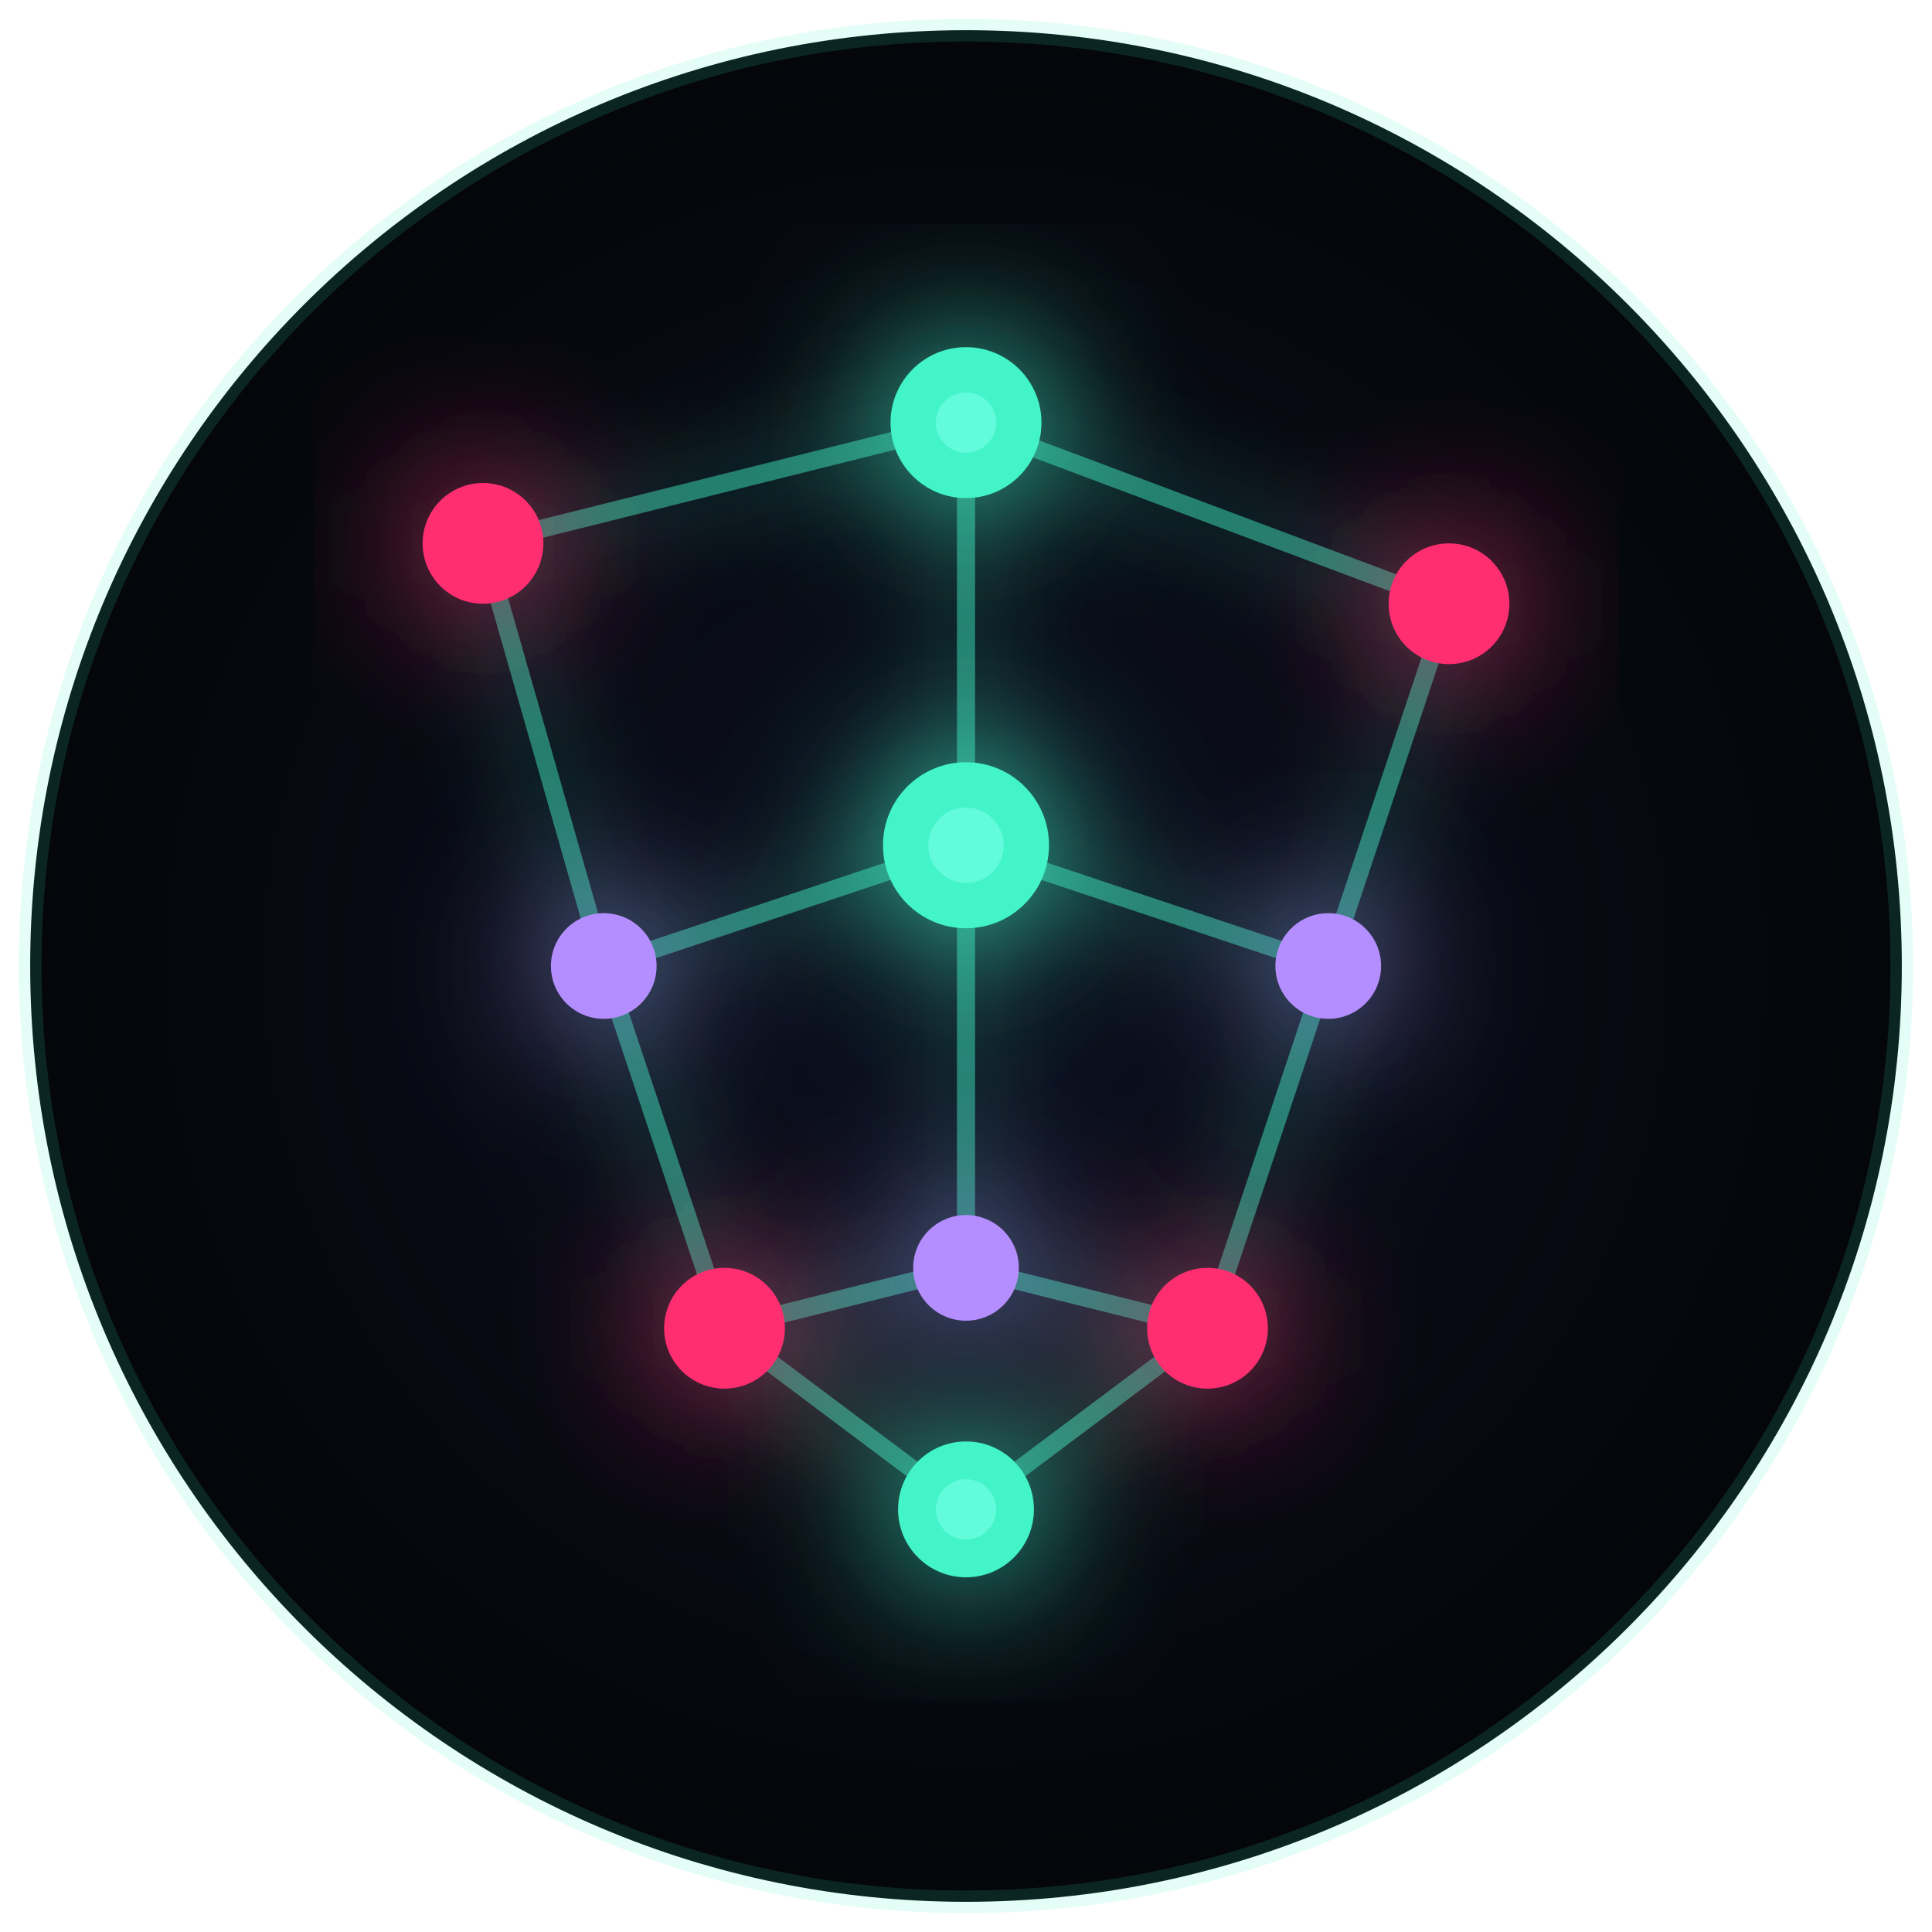
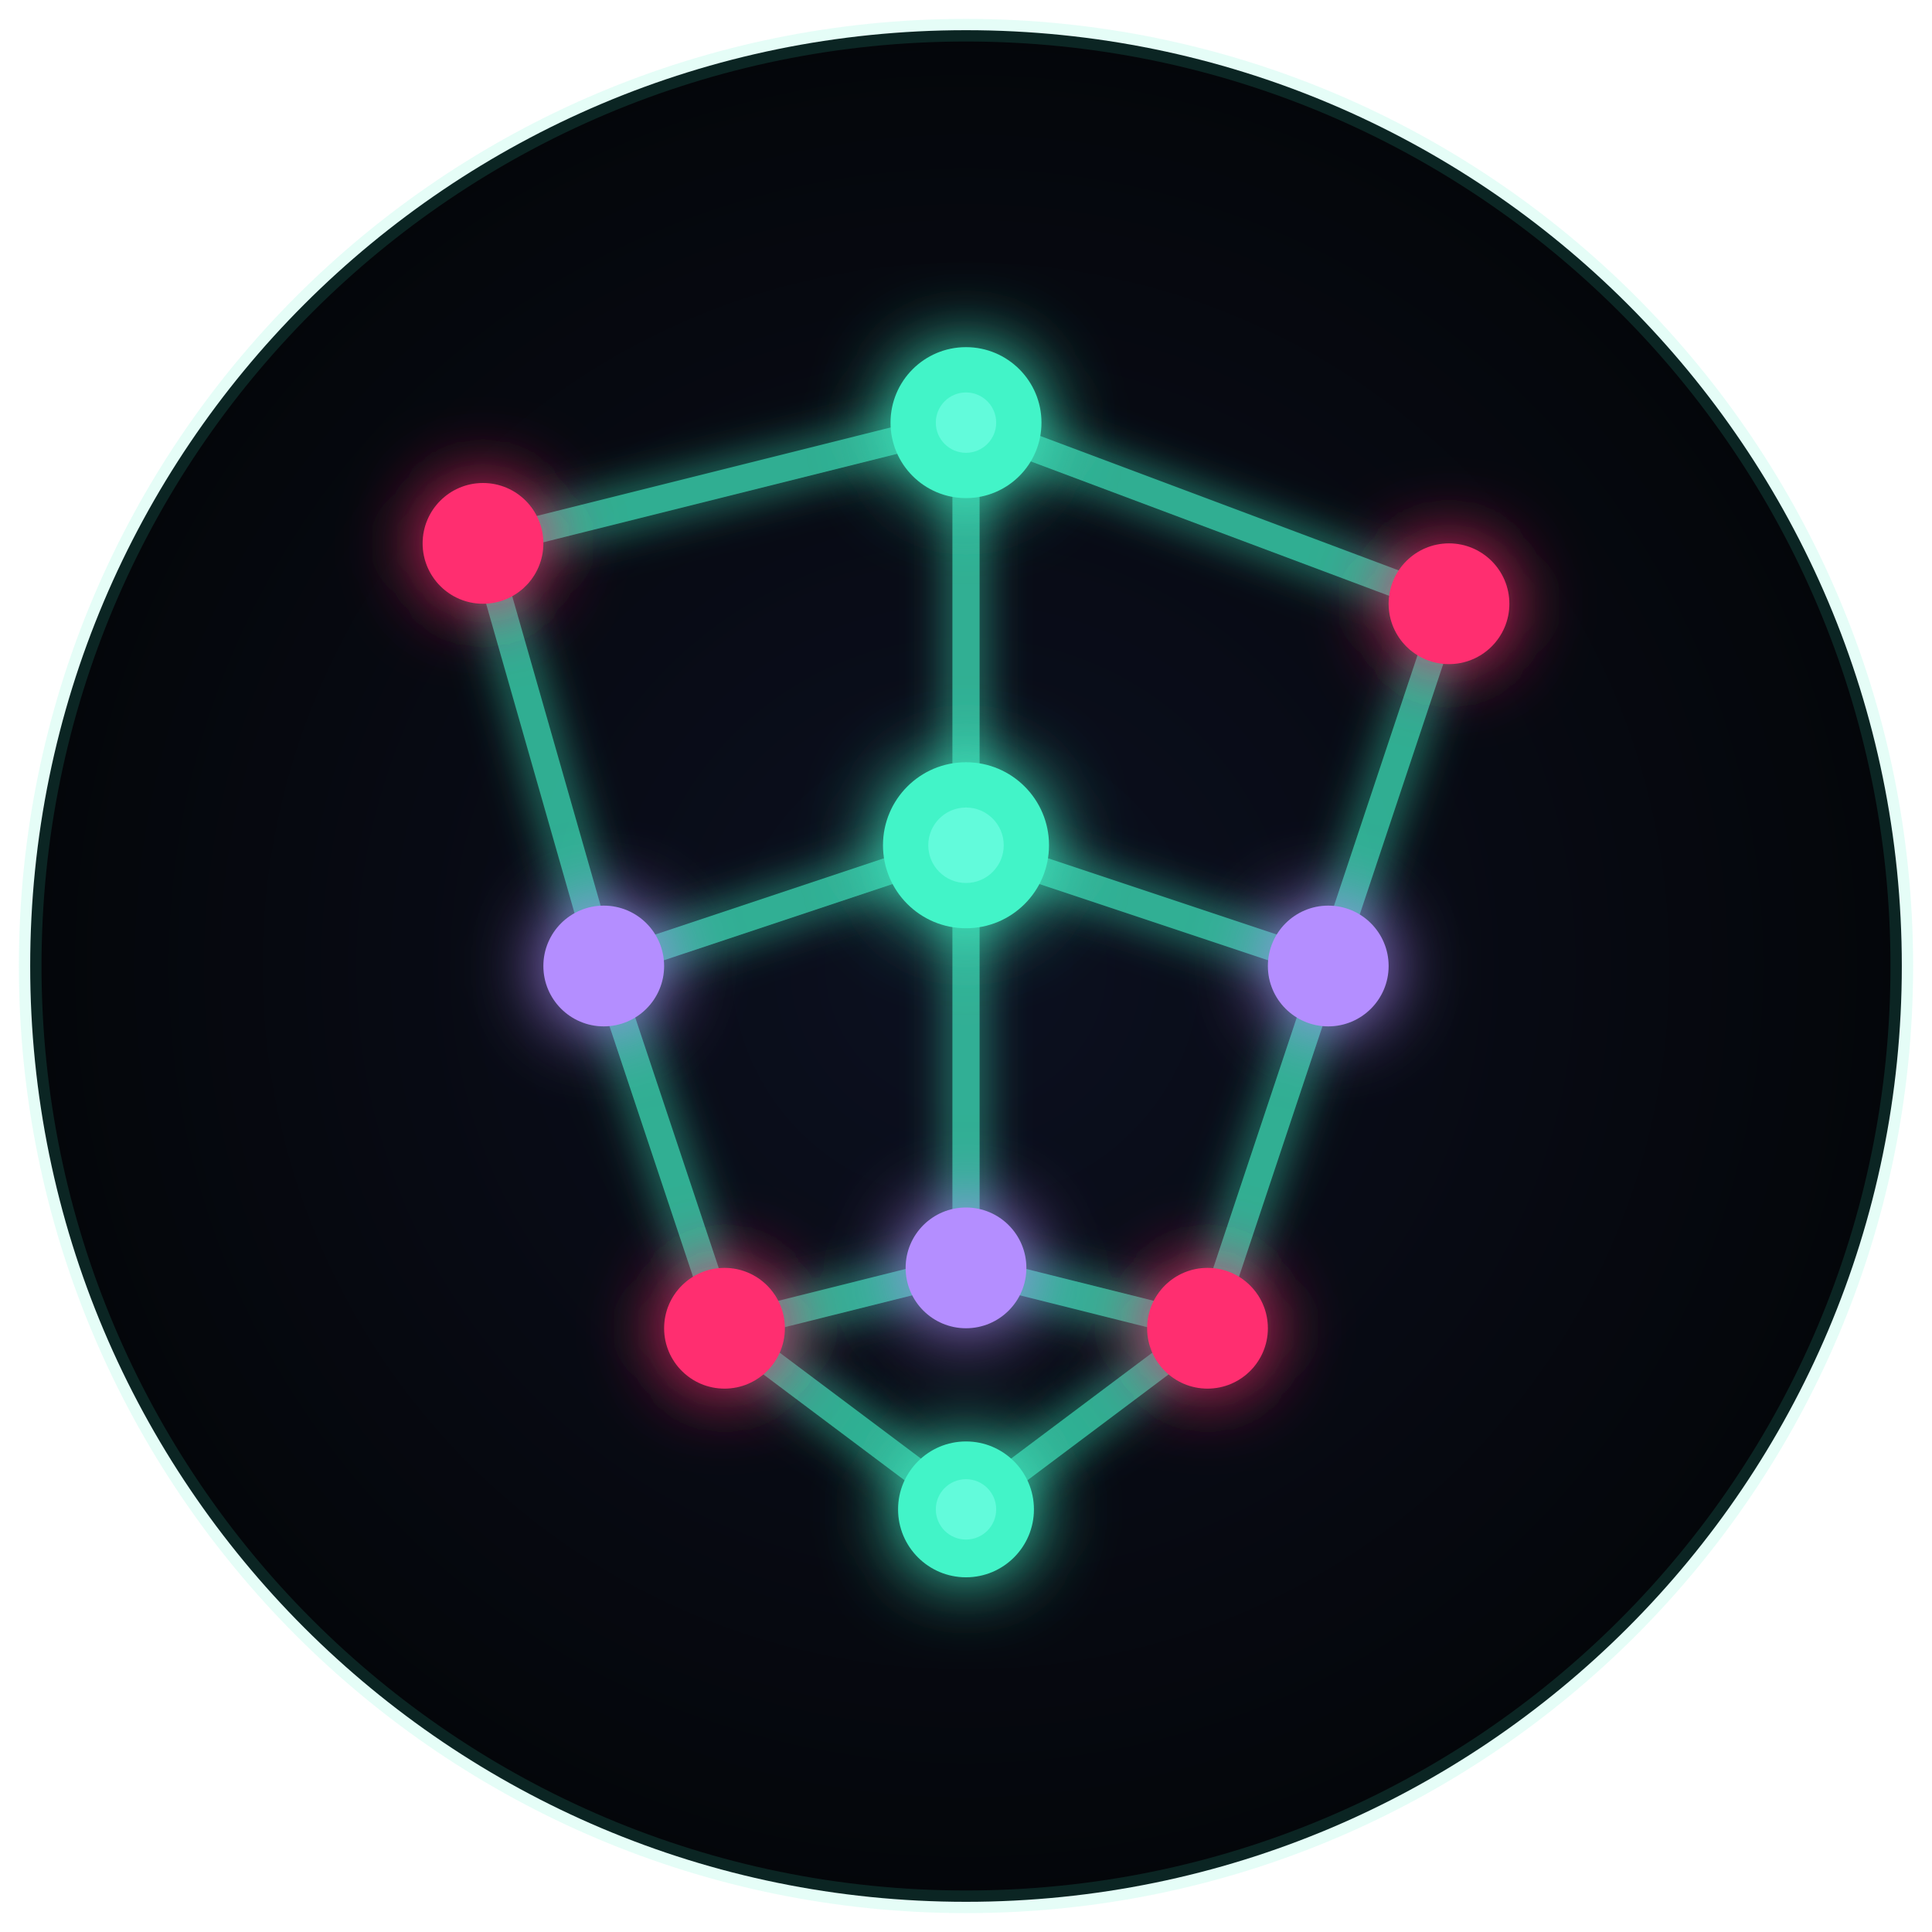
<svg xmlns="http://www.w3.org/2000/svg" viewBox="0 0 128 128" width="128" height="128">
  <defs>
    <radialGradient id="nd-bg" cx="50%" cy="50%" r="50%">
      <stop offset="0%" stop-color="#0c1020" />
      <stop offset="100%" stop-color="#04060a" />
    </radialGradient>
    <filter id="nd-glow">
-       <feGaussianBlur stdDeviation="3" result="blur" />
+       <feGaussianBlur stdDeviation="1.5" result="blur" />
      <feMerge>
        <feMergeNode in="blur" />
        <feMergeNode in="SourceGraphic" />
      </feMerge>
    </filter>
    <filter id="nd-glow-strong">
-       <feGaussianBlur stdDeviation="5" result="blur" />
+       <feGaussianBlur stdDeviation="2.5" result="blur" />
      <feMerge>
        <feMergeNode in="blur" />
        <feMergeNode in="SourceGraphic" />
      </feMerge>
    </filter>
  </defs>
  <circle cx="64" cy="64" r="62" fill="url(#nd-bg)" stroke="#42f4c822" stroke-width="1.5" />
-   <g stroke="#42f4c8" stroke-width="1.2" stroke-linecap="round" opacity="0.5" filter="url(#nd-glow)">
+   <g stroke="#42f4c8" stroke-width="1.8" stroke-linecap="round" opacity="0.7" filter="url(#nd-glow)">
    <line x1="32" y1="36" x2="64" y2="28" />
    <line x1="64" y1="28" x2="96" y2="40" />
    <line x1="32" y1="36" x2="40" y2="64" />
    <line x1="64" y1="28" x2="64" y2="56" />
    <line x1="96" y1="40" x2="88" y2="64" />
    <line x1="40" y1="64" x2="64" y2="56" />
    <line x1="64" y1="56" x2="88" y2="64" />
    <line x1="40" y1="64" x2="48" y2="88" />
    <line x1="64" y1="56" x2="64" y2="84" />
    <line x1="88" y1="64" x2="80" y2="88" />
    <line x1="48" y1="88" x2="64" y2="84" />
    <line x1="64" y1="84" x2="80" y2="88" />
    <line x1="48" y1="88" x2="64" y2="100" />
    <line x1="80" y1="88" x2="64" y2="100" />
  </g>
  <g filter="url(#nd-glow-strong)">
    <circle cx="32" cy="36" r="4" fill="#ff2d6f" />
    <circle cx="64" cy="28" r="5" fill="#42f4c8" />
    <circle cx="96" cy="40" r="4" fill="#ff2d6f" />
-     <circle cx="40" cy="64" r="3.5" fill="#b48eff" />
+     <circle cx="40" cy="64" r="4" fill="#b48eff" />
    <circle cx="64" cy="56" r="5.5" fill="#42f4c8" />
-     <circle cx="88" cy="64" r="3.5" fill="#b48eff" />
+     <circle cx="88" cy="64" r="4" fill="#b48eff" />
    <circle cx="48" cy="88" r="4" fill="#ff2d6f" />
-     <circle cx="64" cy="84" r="3.5" fill="#b48eff" />
+     <circle cx="64" cy="84" r="4" fill="#b48eff" />
    <circle cx="80" cy="88" r="4" fill="#ff2d6f" />
    <circle cx="64" cy="100" r="4.5" fill="#42f4c8" />
  </g>
  <g opacity="0.8">
    <circle cx="64" cy="28" r="2" fill="#6afce0" />
    <circle cx="64" cy="56" r="2.5" fill="#6afce0" />
    <circle cx="64" cy="100" r="2" fill="#6afce0" />
  </g>
</svg>
